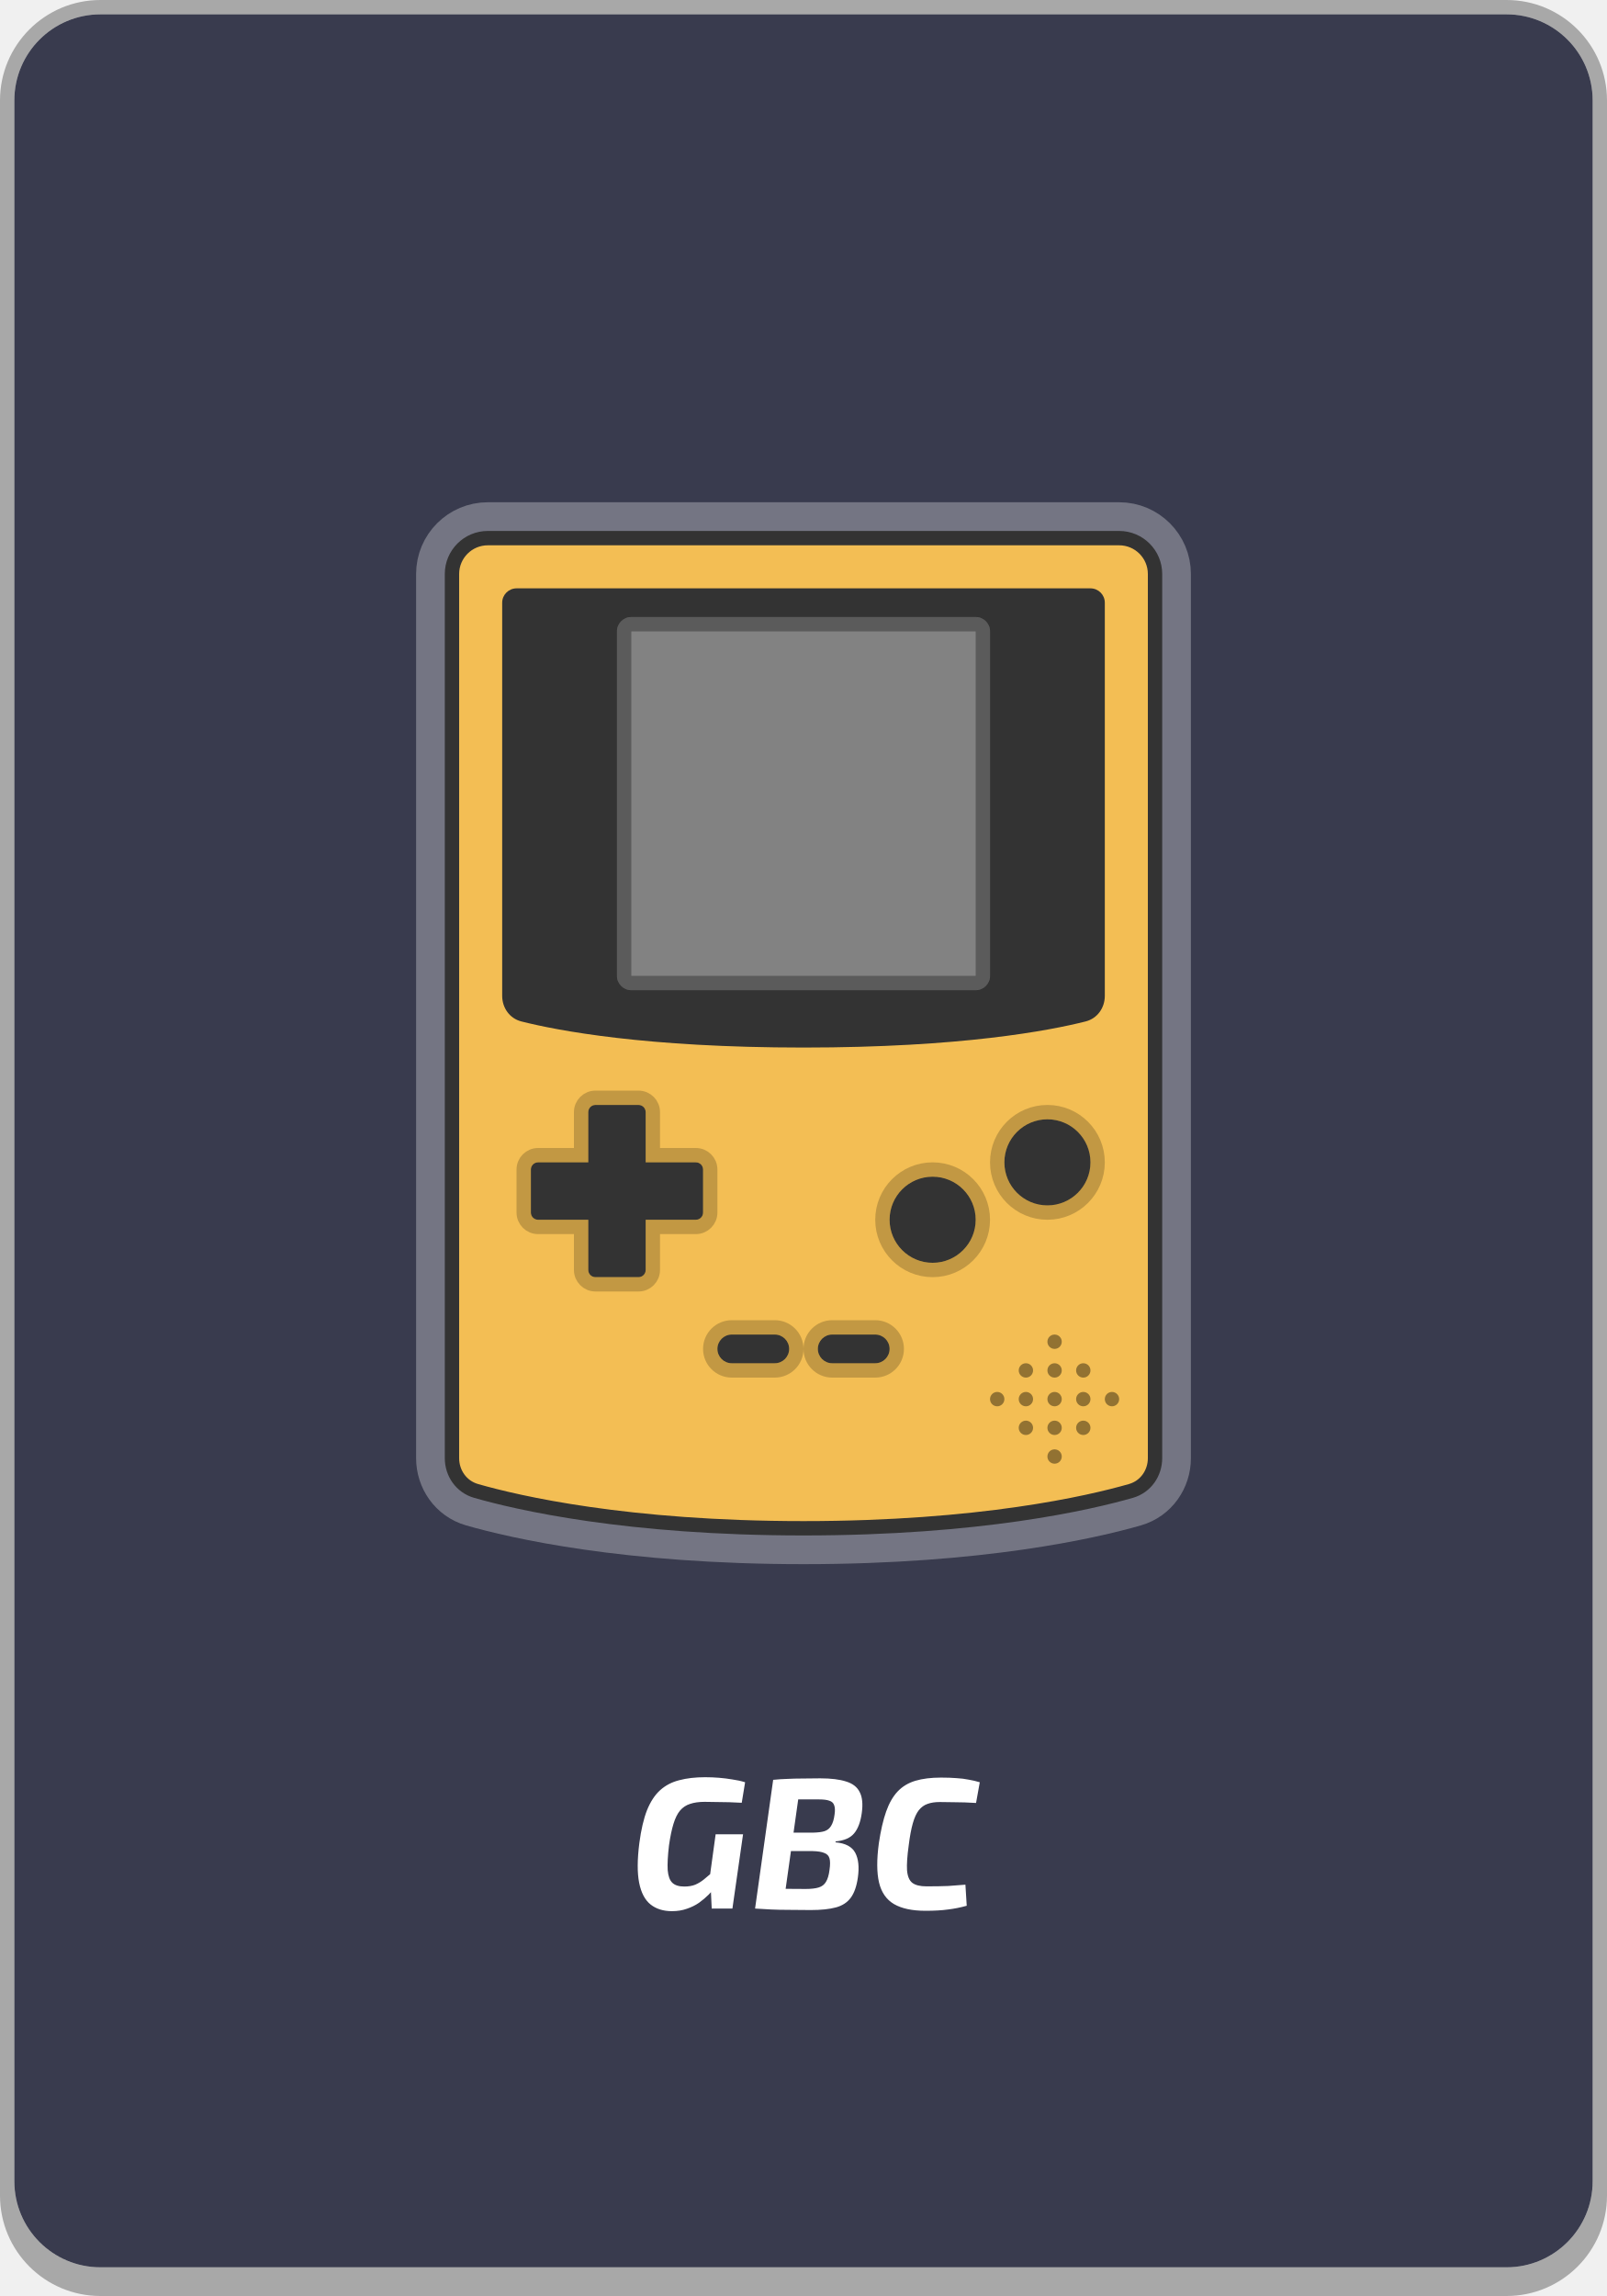
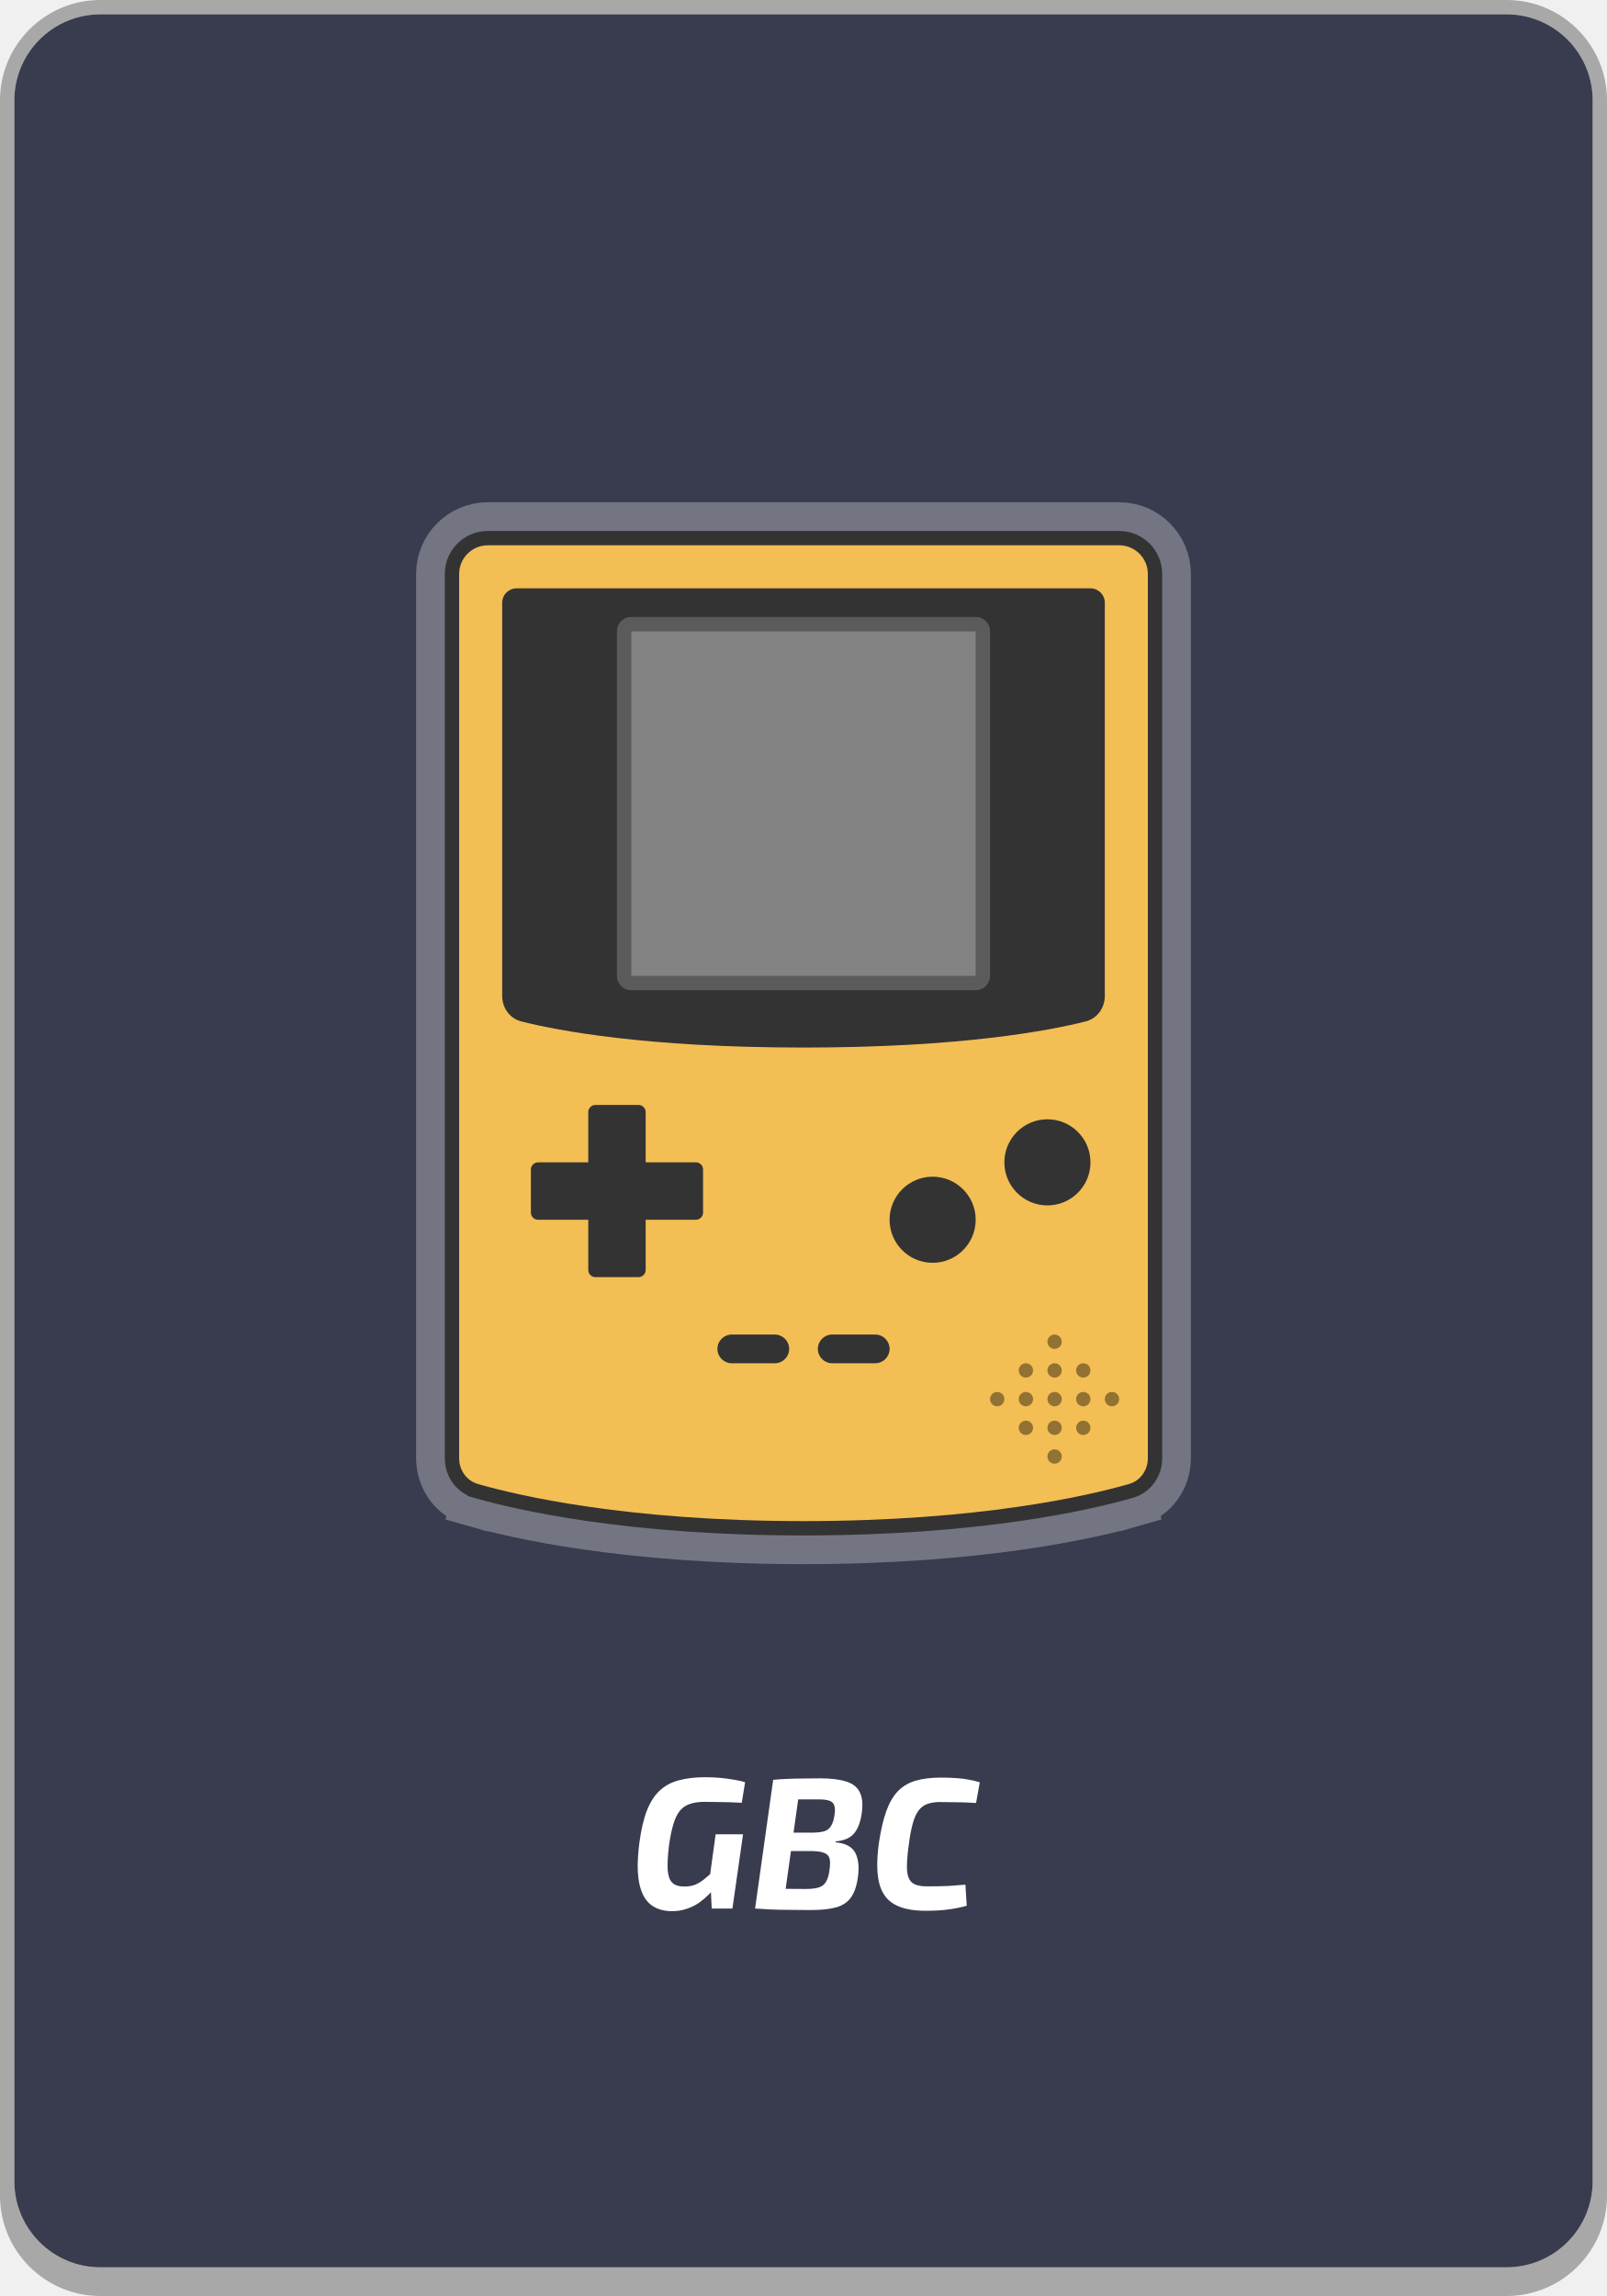
<svg xmlns="http://www.w3.org/2000/svg" width="112" height="160" viewBox="0 0 112 160" fill="none">
  <g clip-path="url(#clip0_113_1675)">
    <path d="M1 7C1 3.686 3.686 1 7 1H105C108.314 1 111 3.686 111 7V152C111 155.314 108.314 158 105 158H7C3.686 158 1 155.314 1 152V7Z" fill="#393B4E" />
    <path fill-rule="evenodd" clip-rule="evenodd" d="M7 0C3.134 0 0 3.134 0 7V153C0 156.866 3.134 160 7 160H105C108.866 160 112 156.866 112 153V7C112 3.134 108.866 0 105 0H7ZM7 1C3.686 1 1 3.686 1 7C1 7 1 7 1 7V152C1 152.165 1.007 152.328 1.02 152.49C1.269 155.575 3.851 158 7 158H105C108.149 158 110.731 155.575 110.98 152.49C110.993 152.328 111 152.165 111 152V7C111 3.686 108.314 1 105 1H7Z" fill="black" fill-opacity="0.3" />
    <path d="M32 40C32 38.895 32.895 38 34 38H78C79.105 38 80 38.895 80 40V101.614C80 102.448 79.486 103.186 78.684 103.416C75.816 104.24 68.254 106 56 106C43.746 106 36.184 104.24 33.316 103.416C32.514 103.186 32 102.448 32 101.614V40Z" fill="#F3BE54" />
-     <path d="M78 36.5H34C32.067 36.5 30.5 38.067 30.5 40V101.614C30.5 103.062 31.406 104.429 32.901 104.858C35.9 105.719 43.6 107.5 56 107.5C68.4 107.5 76.1 105.719 79.099 104.858C80.594 104.429 81.5 103.062 81.5 101.614V40C81.5 38.067 79.933 36.5 78 36.5Z" stroke="white" stroke-opacity="0.3" stroke-width="3" />
-     <path d="M78 37.5H34C32.619 37.5 31.5 38.619 31.5 40V101.614C31.5 102.653 32.145 103.6 33.178 103.897C36.09 104.733 43.697 106.5 56 106.5C68.303 106.5 75.91 104.733 78.823 103.897C79.855 103.6 80.5 102.653 80.5 101.614V40C80.5 38.619 79.381 37.5 78 37.5Z" fill="#F3BE54" stroke="#333333" />
+     <path d="M32.901 104.858L33.316 103.416L32.901 104.858C35.9 105.719 43.6 107.5 56 107.5C68.4 107.5 76.1 105.719 79.099 104.858L78.684 103.416L79.099 104.858C80.594 104.429 81.5 103.062 81.5 101.614V40C81.5 38.067 79.933 36.5 78 36.5H34C32.067 36.5 30.5 38.067 30.5 40V101.614C30.5 103.062 31.406 104.429 32.901 104.858Z" stroke="white" stroke-opacity="0.3" stroke-width="3" />
+     <path d="M33.178 103.897L33.316 103.416L33.178 103.897C36.09 104.733 43.697 106.5 56 106.5C68.303 106.5 75.91 104.733 78.823 103.897C79.855 103.6 80.5 102.653 80.5 101.614V40C80.5 38.619 79.381 37.5 78 37.5H34C32.619 37.5 31.5 38.619 31.5 40V101.614C31.5 102.653 32.145 103.6 33.178 103.897Z" fill="#F3BE54" stroke="#333333" />
    <path d="M41.5 77C41.224 77 41 77.224 41 77.5V81H37.5C37.224 81 37 81.224 37 81.5V84.5C37 84.776 37.224 85 37.5 85H41V88.5C41 88.776 41.224 89 41.5 89H44.5C44.776 89 45 88.776 45 88.5V85H48.5C48.776 85 49 84.776 49 84.5V81.5C49 81.224 48.776 81 48.5 81H45V77.5C45 77.224 44.776 77 44.5 77H41.5Z" fill="#333333" />
-     <path d="M41.5 76.5C40.948 76.5 40.5 76.948 40.5 77.5V80.5H37.5C36.948 80.5 36.5 80.948 36.5 81.5V84.5C36.5 85.052 36.948 85.5 37.5 85.5H40.5V88.5C40.5 89.052 40.948 89.5 41.5 89.5H44.5C45.052 89.5 45.5 89.052 45.5 88.5V85.5H48.5C49.052 85.5 49.5 85.052 49.5 84.5V81.5C49.5 80.948 49.052 80.5 48.5 80.5H45.5V77.5C45.5 76.948 45.052 76.5 44.5 76.5H41.5Z" stroke="black" stroke-opacity="0.2" />
    <path d="M35 42C35 41.448 35.448 41 36 41H76C76.552 41 77 41.448 77 42V69.398C77 70.236 76.478 70.974 75.665 71.18C73.163 71.813 67.003 73 56 73C44.997 73 38.837 71.813 36.335 71.18C35.522 70.974 35 70.236 35 69.398V42Z" fill="#333333" />
    <rect x="43" y="43" width="26" height="26" rx="1" fill="#828282" />
    <rect x="43.5" y="43.5" width="25" height="25" rx="0.5" stroke="black" stroke-opacity="0.3" />
    <circle cx="65" cy="85" r="3" fill="#333333" />
-     <circle cx="65" cy="85" r="3.5" stroke="black" stroke-opacity="0.2" />
    <circle cx="73" cy="81" r="3" fill="#333333" />
-     <circle cx="73" cy="81" r="3.5" stroke="black" stroke-opacity="0.2" />
    <rect x="50" y="93" width="5" height="2" rx="1" fill="#333333" />
-     <rect x="49.5" y="92.5" width="6" height="3" rx="1.5" stroke="black" stroke-opacity="0.2" />
    <rect x="57" y="93" width="5" height="2" rx="1" fill="#333333" />
-     <rect x="56.5" y="92.5" width="6" height="3" rx="1.5" stroke="black" stroke-opacity="0.2" />
    <circle cx="71.5" cy="95.5" r="0.5" fill="black" fill-opacity="0.4" />
    <circle cx="73.5" cy="95.5" r="0.5" fill="black" fill-opacity="0.4" />
    <circle cx="75.5" cy="95.5" r="0.5" fill="black" fill-opacity="0.4" />
    <circle cx="75.5" cy="97.5" r="0.5" fill="black" fill-opacity="0.4" />
    <circle cx="75.5" cy="99.5" r="0.5" fill="black" fill-opacity="0.4" />
    <circle cx="73.5" cy="101.5" r="0.5" fill="black" fill-opacity="0.4" />
    <circle cx="69.5" cy="97.5" r="0.5" fill="black" fill-opacity="0.4" />
    <circle cx="71.5" cy="97.5" r="0.5" fill="black" fill-opacity="0.4" />
    <circle cx="73.5" cy="97.5" r="0.5" fill="black" fill-opacity="0.4" />
    <circle cx="73.5" cy="99.5" r="0.5" fill="black" fill-opacity="0.4" />
    <circle cx="71.5" cy="99.5" r="0.5" fill="black" fill-opacity="0.4" />
    <circle cx="73.5" cy="93.5" r="0.5" fill="black" fill-opacity="0.4" />
    <circle cx="77.5" cy="97.5" r="0.5" fill="black" fill-opacity="0.4" />
    <path d="M49.148 123.848C49.478 123.848 49.798 123.861 50.11 123.887C50.431 123.913 50.743 123.952 51.046 124.004C51.358 124.047 51.653 124.112 51.93 124.199L51.696 125.629C51.402 125.612 51.111 125.599 50.825 125.59C50.539 125.581 50.258 125.577 49.98 125.577C49.703 125.568 49.413 125.564 49.109 125.564C48.711 125.564 48.373 125.612 48.095 125.707C47.818 125.794 47.584 125.95 47.393 126.175C47.211 126.392 47.06 126.699 46.938 127.098C46.817 127.488 46.713 127.986 46.626 128.593C46.54 129.321 46.509 129.897 46.535 130.322C46.57 130.738 46.678 131.033 46.86 131.206C47.042 131.379 47.32 131.466 47.692 131.466C47.987 131.466 48.243 131.423 48.459 131.336C48.676 131.241 48.875 131.119 49.057 130.972C49.248 130.816 49.439 130.656 49.629 130.491L49.928 131.427C49.772 131.618 49.595 131.817 49.395 132.025C49.196 132.224 48.971 132.415 48.719 132.597C48.468 132.77 48.186 132.909 47.874 133.013C47.562 133.126 47.216 133.182 46.834 133.182C46.228 133.182 45.729 133.026 45.339 132.714C44.949 132.402 44.685 131.899 44.546 131.206C44.408 130.513 44.412 129.59 44.559 128.437C44.681 127.51 44.858 126.747 45.092 126.149C45.335 125.551 45.638 125.087 46.002 124.758C46.375 124.42 46.821 124.186 47.341 124.056C47.861 123.917 48.464 123.848 49.148 123.848ZM51.787 127.826L51.046 133H49.603L49.538 131.609L49.408 131.232L49.876 127.826H51.787ZM57.162 123.926C57.916 123.926 58.519 124 58.969 124.147C59.429 124.286 59.745 124.533 59.918 124.888C60.1 125.235 60.148 125.72 60.061 126.344C59.975 126.968 59.797 127.44 59.528 127.761C59.26 128.082 58.831 128.268 58.241 128.32L58.228 128.385C58.922 128.446 59.381 128.688 59.606 129.113C59.832 129.538 59.892 130.114 59.788 130.842C59.702 131.449 59.537 131.917 59.294 132.246C59.052 132.575 58.705 132.801 58.254 132.922C57.804 133.043 57.223 133.104 56.512 133.104C55.914 133.104 55.394 133.1 54.952 133.091C54.51 133.091 54.107 133.082 53.743 133.065C53.379 133.048 53.007 133.026 52.625 133L52.95 131.596C53.167 131.605 53.561 131.613 54.133 131.622C54.714 131.631 55.386 131.635 56.148 131.635C56.53 131.635 56.833 131.6 57.058 131.531C57.284 131.462 57.453 131.332 57.565 131.141C57.687 130.942 57.769 130.664 57.812 130.309C57.864 129.954 57.864 129.685 57.812 129.503C57.76 129.321 57.639 129.195 57.448 129.126C57.266 129.048 56.998 129.005 56.642 128.996H53.366L53.548 127.709H56.694C57.024 127.7 57.284 127.666 57.474 127.605C57.674 127.536 57.825 127.41 57.929 127.228C58.042 127.046 58.12 126.79 58.163 126.461C58.207 126.175 58.198 125.954 58.137 125.798C58.085 125.642 57.973 125.538 57.799 125.486C57.635 125.425 57.401 125.395 57.097 125.395C56.595 125.395 56.153 125.395 55.771 125.395C55.39 125.395 55.052 125.395 54.757 125.395C54.471 125.395 54.203 125.404 53.951 125.421L53.886 124.03C54.224 123.995 54.554 123.974 54.874 123.965C55.195 123.948 55.537 123.939 55.901 123.939C56.274 123.93 56.694 123.926 57.162 123.926ZM55.823 124.03L54.562 133H52.625L53.886 124.03H55.823ZM65.582 123.874C66.007 123.874 66.371 123.887 66.674 123.913C66.978 123.93 67.255 123.965 67.506 124.017C67.766 124.06 68.026 124.121 68.286 124.199L68.026 125.642C67.749 125.625 67.485 125.612 67.233 125.603C66.991 125.594 66.735 125.59 66.466 125.59C66.198 125.581 65.877 125.577 65.504 125.577C65.166 125.577 64.88 125.62 64.646 125.707C64.412 125.785 64.209 125.932 64.035 126.149C63.871 126.357 63.732 126.66 63.619 127.059C63.507 127.449 63.411 127.96 63.333 128.593C63.229 129.338 63.19 129.919 63.216 130.335C63.251 130.751 63.372 131.041 63.58 131.206C63.797 131.371 64.126 131.453 64.568 131.453C65.184 131.453 65.691 131.444 66.089 131.427C66.497 131.401 66.895 131.371 67.285 131.336L67.376 132.805C66.943 132.926 66.51 133.013 66.076 133.065C65.643 133.126 65.119 133.156 64.503 133.156C63.576 133.156 62.844 133 62.306 132.688C61.778 132.376 61.431 131.878 61.266 131.193C61.102 130.5 61.097 129.581 61.253 128.437C61.383 127.562 61.552 126.829 61.76 126.24C61.968 125.651 62.237 125.183 62.566 124.836C62.896 124.489 63.307 124.242 63.801 124.095C64.295 123.948 64.889 123.874 65.582 123.874Z" fill="white" />
  </g>
  <defs>
    <clipPath id="clip0_113_1675">
      <rect width="112" height="160" rx="6" fill="white" />
    </clipPath>
  </defs>
</svg>
